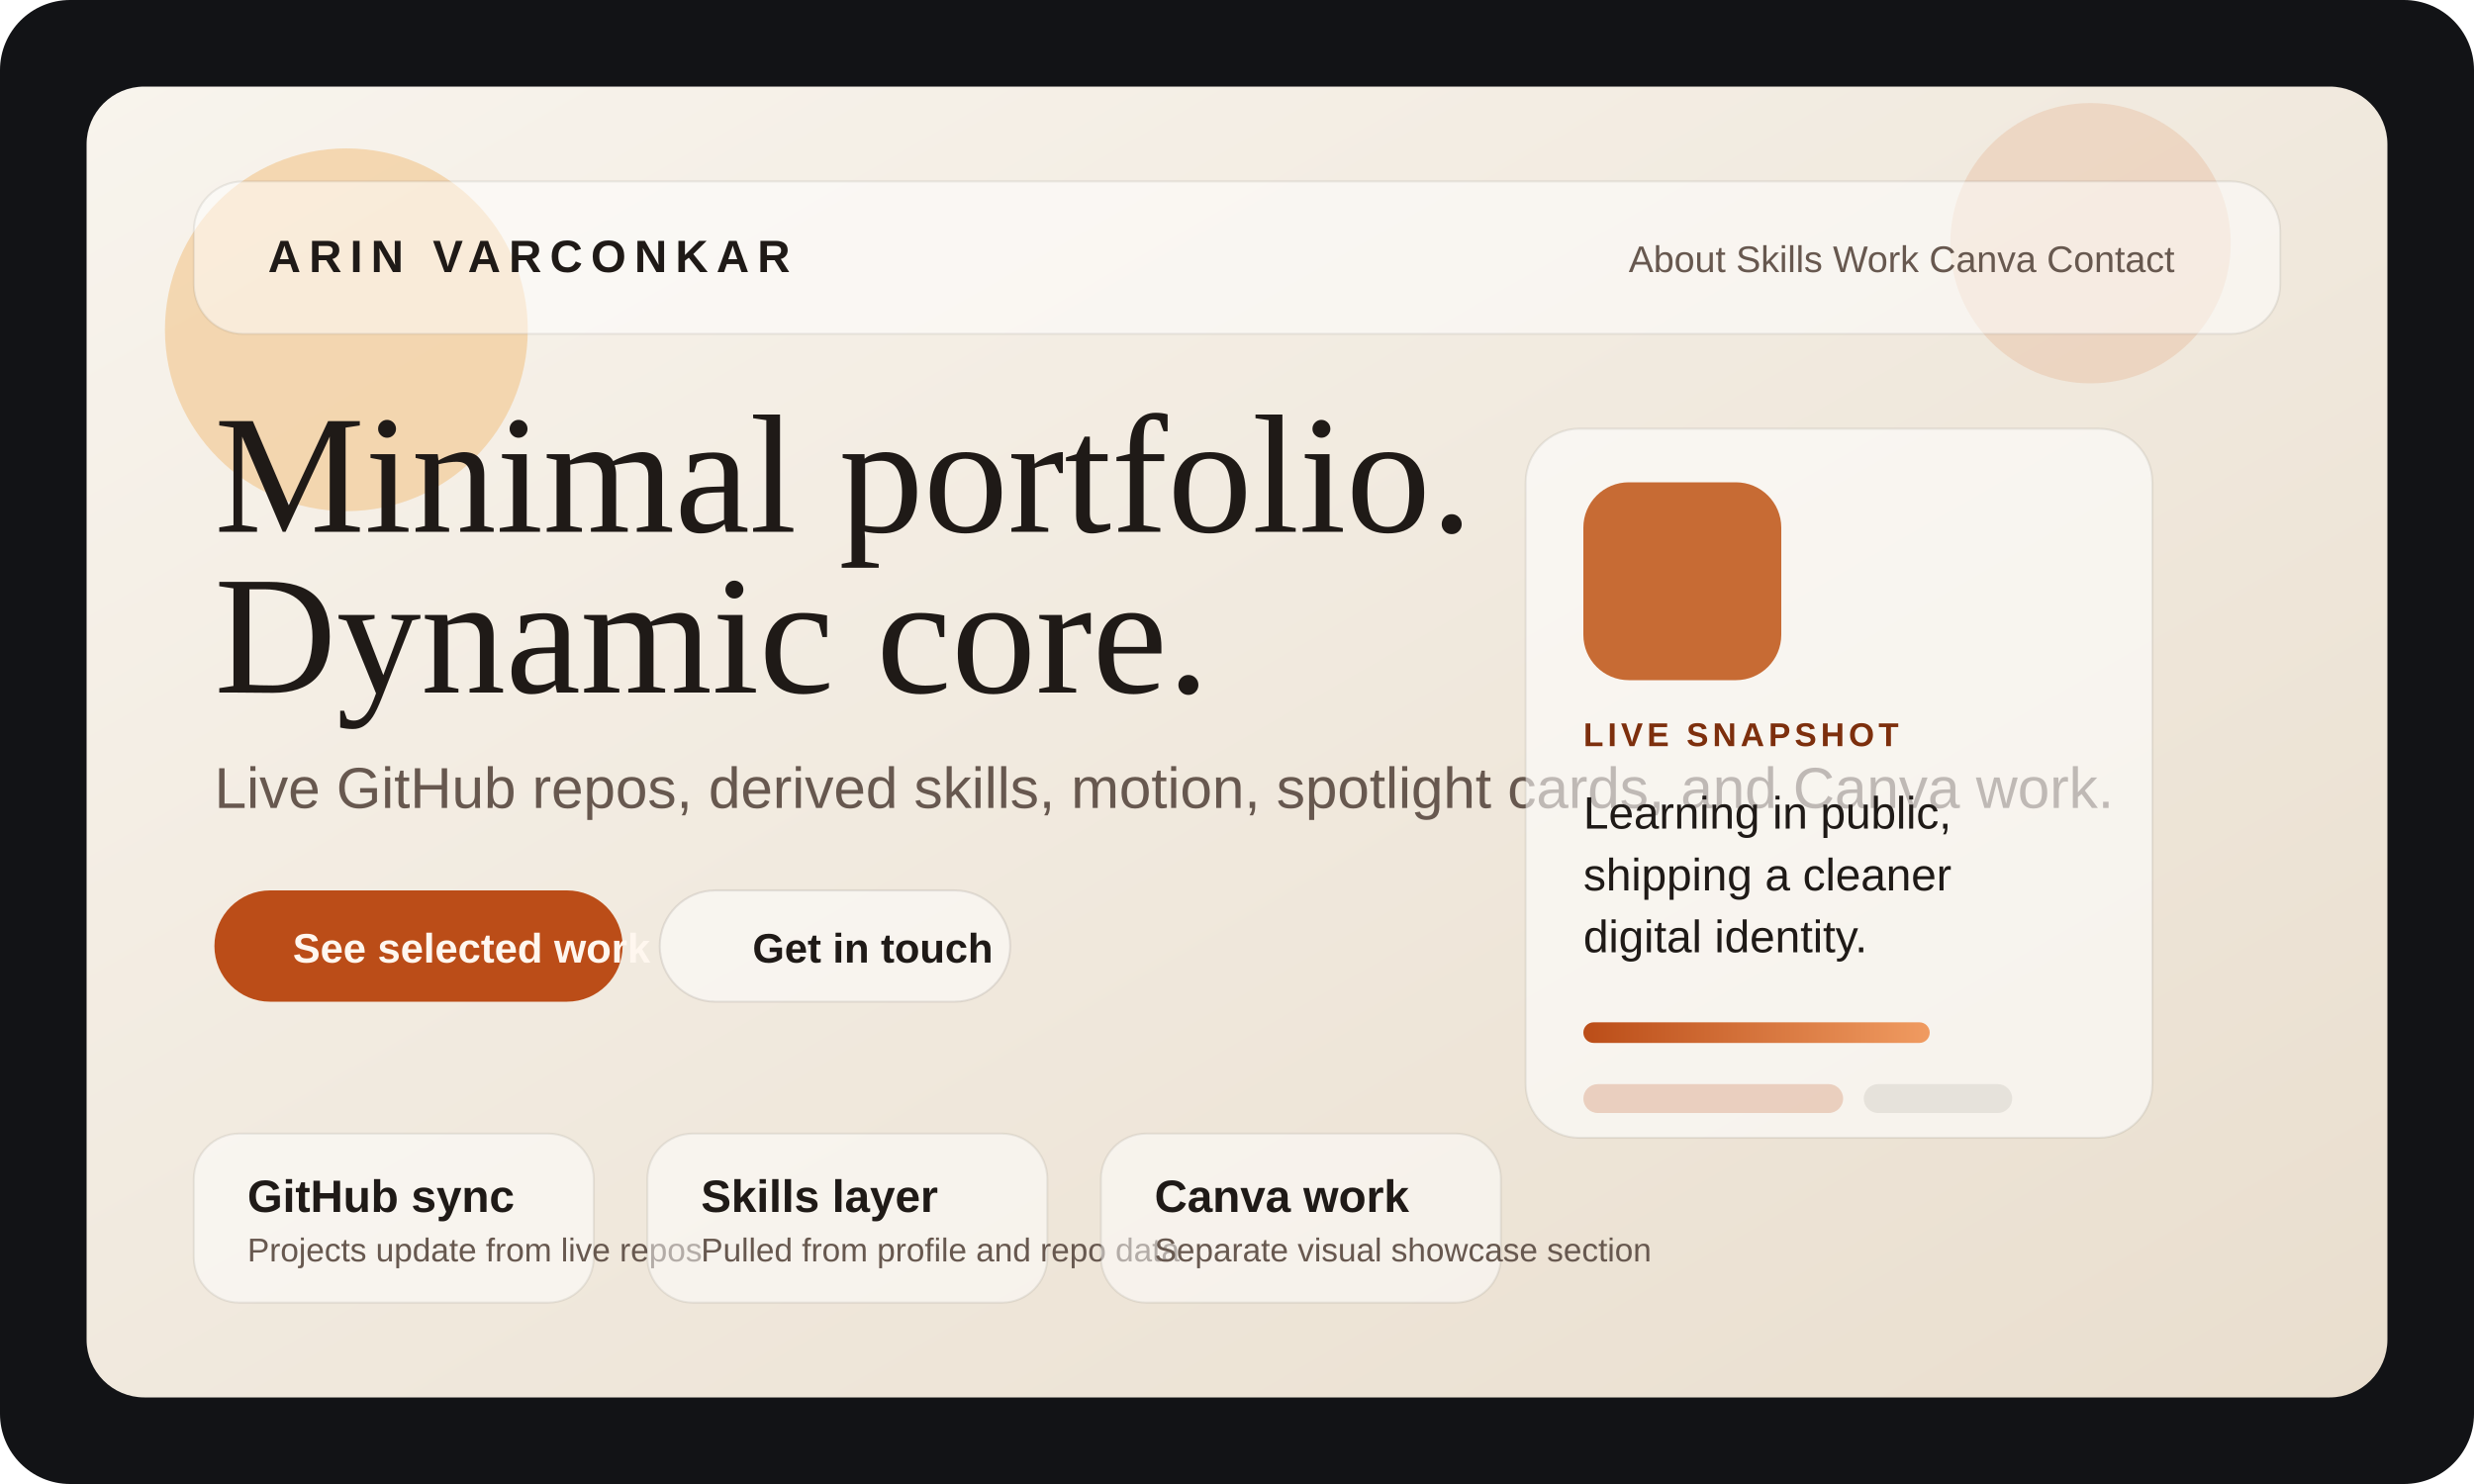
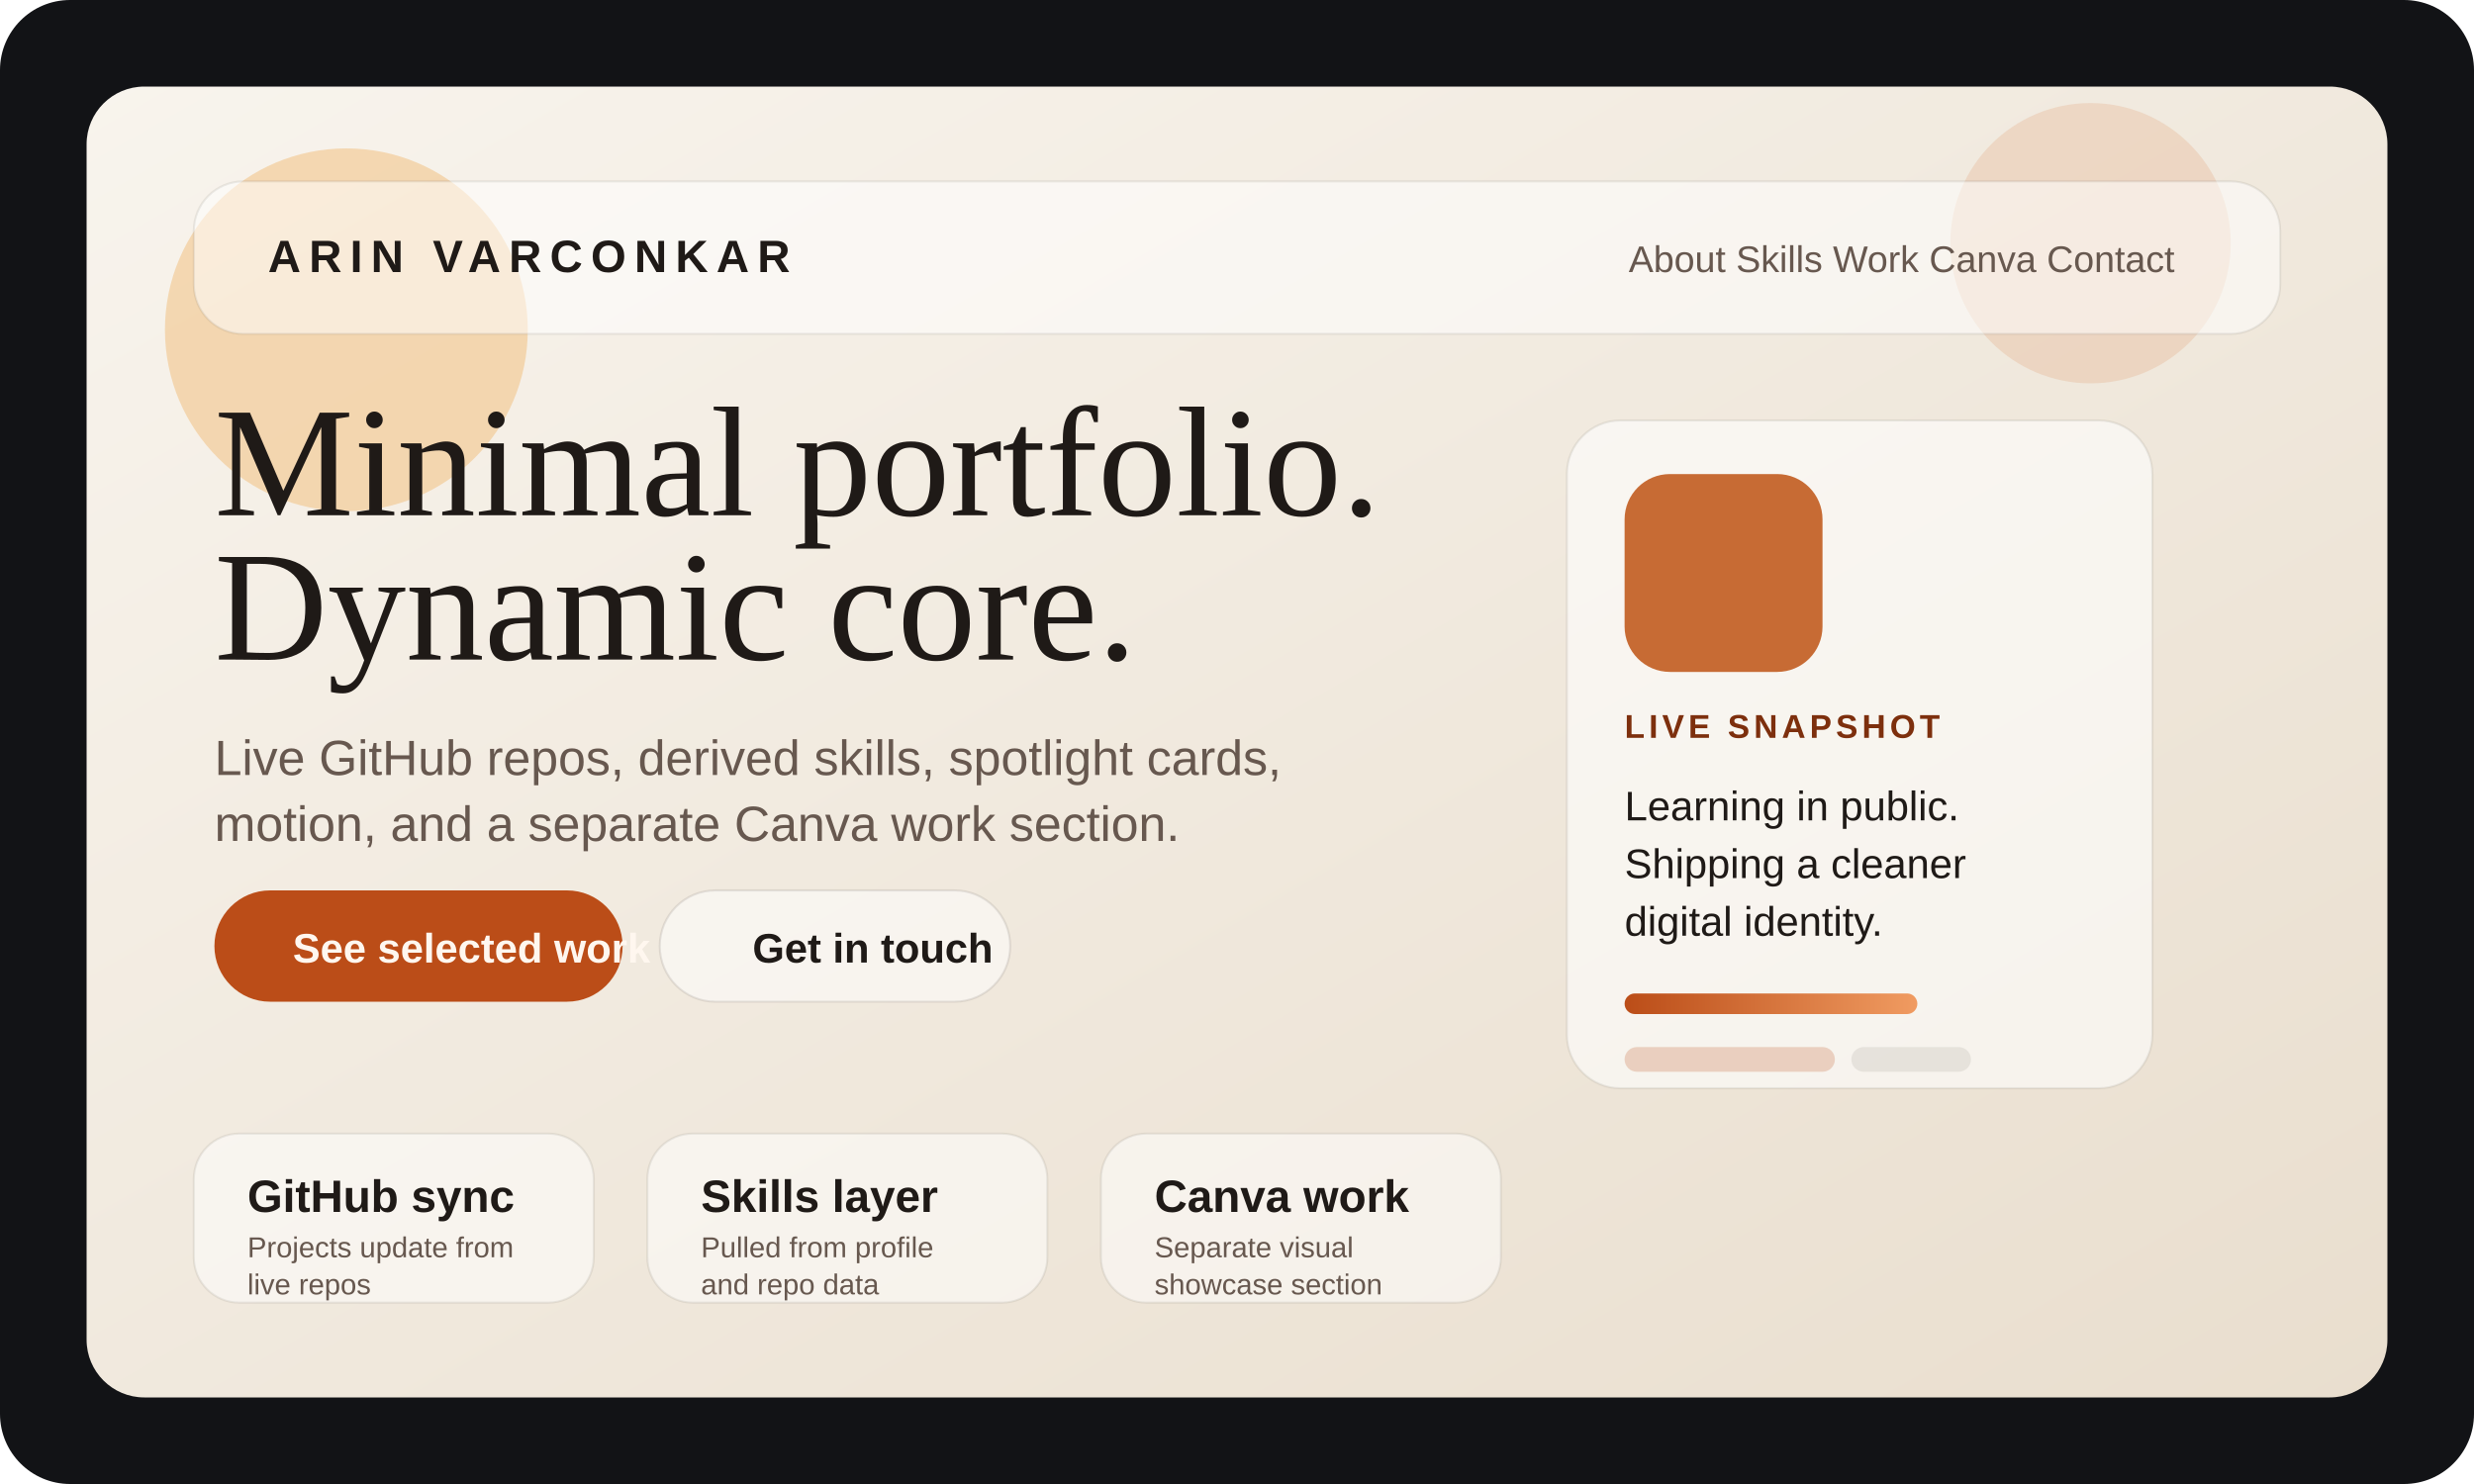
<svg xmlns="http://www.w3.org/2000/svg" viewBox="0 0 1200 720" role="img" aria-label="Portfolio preview panel">
  <defs>
    <linearGradient id="panel" x1="0%" y1="0%" x2="100%" y2="100%">
      <stop offset="0%" stop-color="#f8f4ed" />
      <stop offset="100%" stop-color="#e9dece" />
    </linearGradient>
    <linearGradient id="warm" x1="0%" y1="0%" x2="100%" y2="0%">
      <stop offset="0%" stop-color="#bb4d18" />
      <stop offset="100%" stop-color="#f09b61" />
    </linearGradient>
  </defs>
  <rect width="1200" height="720" rx="34" fill="#121316" />
  <rect x="42" y="42" width="1116" height="636" rx="28" fill="url(#panel)" />
  <circle cx="168" cy="160" r="88" fill="#f2c48a" fill-opacity="0.6" />
  <circle cx="1014" cy="118" r="68" fill="#d9804d" fill-opacity="0.18" />
  <rect x="94" y="88" width="1012" height="74" rx="24" fill="rgba(255,255,255,0.52)" stroke="rgba(31,26,23,0.08)" />
  <text x="130" y="132" font-family="Arial, Helvetica, sans-serif" font-size="22" font-weight="700" fill="#1f1a17" letter-spacing="4">ARIN VARCONKAR</text>
  <text x="790" y="132" font-family="Arial, Helvetica, sans-serif" font-size="18" fill="#67584f">About  Skills  Work  Canva  Contact</text>
-   <text x="104" y="258" font-family="Georgia, 'Times New Roman', serif" font-size="82" fill="#1f1a17">Minimal portfolio.</text>
-   <text x="104" y="336" font-family="Georgia, 'Times New Roman', serif" font-size="82" fill="#1f1a17">Dynamic core.</text>
-   <text x="104" y="392" font-family="Arial, Helvetica, sans-serif" font-size="28" fill="#67584f">Live GitHub repos, derived skills, motion, spotlight cards, and Canva work.</text>
+   <text x="104" y="250" font-family="Georgia, 'Times New Roman', serif" font-size="76" fill="#1f1a17">Minimal portfolio.</text>
+   <text x="104" y="320" font-family="Georgia, 'Times New Roman', serif" font-size="76" fill="#1f1a17">Dynamic core.</text>
+   <text x="104" y="376" font-family="Arial, Helvetica, sans-serif" font-size="24" fill="#67584f">Live GitHub repos, derived skills, spotlight cards,</text>
+   <text x="104" y="408" font-family="Arial, Helvetica, sans-serif" font-size="24" fill="#67584f">motion, and a separate Canva work section.</text>
  <rect x="104" y="432" width="198" height="54" rx="27" fill="#bb4d18" />
  <text x="142" y="467" font-family="Arial, Helvetica, sans-serif" font-size="20" font-weight="700" fill="#fff7ef">See selected work</text>
  <rect x="320" y="432" width="170" height="54" rx="27" fill="rgba(255,255,255,0.5)" stroke="rgba(31,26,23,0.1)" />
  <text x="365" y="467" font-family="Arial, Helvetica, sans-serif" font-size="20" font-weight="700" fill="#1f1a17">Get in touch</text>
-   <g transform="translate(740 208)">
-     <rect width="304" height="344" rx="26" fill="rgba(255,255,255,0.58)" stroke="rgba(31,26,23,0.08)" />
+   <g transform="translate(760 204)">
+     <rect width="284" height="324" rx="26" fill="rgba(255,255,255,0.58)" stroke="rgba(31,26,23,0.08)" />
    <rect x="28" y="26" width="96" height="96" rx="22" fill="#c76b34" />
    <text x="28" y="154" font-family="Arial, Helvetica, sans-serif" font-size="16" font-weight="700" fill="#7d2f0d" letter-spacing="2">LIVE SNAPSHOT</text>
-     <text x="28" y="194" font-family="Arial, Helvetica, sans-serif" font-size="22" fill="#1f1a17">Learning in public,</text>
-     <text x="28" y="224" font-family="Arial, Helvetica, sans-serif" font-size="22" fill="#1f1a17">shipping a cleaner</text>
-     <text x="28" y="254" font-family="Arial, Helvetica, sans-serif" font-size="22" fill="#1f1a17">digital identity.</text>
-     <rect x="28" y="288" width="168" height="10" rx="5" fill="url(#warm)" />
-     <rect x="28" y="318" width="126" height="14" rx="7" fill="rgba(187,77,24,0.22)" />
-     <rect x="164" y="318" width="72" height="14" rx="7" fill="rgba(31,26,23,0.08)" />
+     <text x="28" y="194" font-family="Arial, Helvetica, sans-serif" font-size="20" fill="#1f1a17">Learning in public.</text>
+     <text x="28" y="222" font-family="Arial, Helvetica, sans-serif" font-size="20" fill="#1f1a17">Shipping a cleaner</text>
+     <text x="28" y="250" font-family="Arial, Helvetica, sans-serif" font-size="20" fill="#1f1a17">digital identity.</text>
+     <rect x="28" y="278" width="142" height="10" rx="5" fill="url(#warm)" />
+     <rect x="28" y="304" width="102" height="12" rx="6" fill="rgba(187,77,24,0.22)" />
+     <rect x="138" y="304" width="58" height="12" rx="6" fill="rgba(31,26,23,0.08)" />
  </g>
  <g transform="translate(94 550)">
    <rect width="194" height="82" rx="22" fill="rgba(255,255,255,0.5)" stroke="rgba(31,26,23,0.08)" />
    <text x="26" y="38" font-family="Arial, Helvetica, sans-serif" font-size="22" font-weight="700" fill="#1f1a17">GitHub sync</text>
-     <text x="26" y="62" font-family="Arial, Helvetica, sans-serif" font-size="16" fill="#67584f">Projects update from live repos</text>
+     <text x="26" y="60" font-family="Arial, Helvetica, sans-serif" font-size="14" fill="#67584f">Projects update from</text>
+     <text x="26" y="78" font-family="Arial, Helvetica, sans-serif" font-size="14" fill="#67584f">live repos</text>
  </g>
  <g transform="translate(314 550)">
    <rect width="194" height="82" rx="22" fill="rgba(255,255,255,0.5)" stroke="rgba(31,26,23,0.08)" />
    <text x="26" y="38" font-family="Arial, Helvetica, sans-serif" font-size="22" font-weight="700" fill="#1f1a17">Skills layer</text>
-     <text x="26" y="62" font-family="Arial, Helvetica, sans-serif" font-size="16" fill="#67584f">Pulled from profile and repo data</text>
+     <text x="26" y="60" font-family="Arial, Helvetica, sans-serif" font-size="14" fill="#67584f">Pulled from profile</text>
+     <text x="26" y="78" font-family="Arial, Helvetica, sans-serif" font-size="14" fill="#67584f">and repo data</text>
  </g>
  <g transform="translate(534 550)">
    <rect width="194" height="82" rx="22" fill="rgba(255,255,255,0.5)" stroke="rgba(31,26,23,0.08)" />
    <text x="26" y="38" font-family="Arial, Helvetica, sans-serif" font-size="22" font-weight="700" fill="#1f1a17">Canva work</text>
-     <text x="26" y="62" font-family="Arial, Helvetica, sans-serif" font-size="16" fill="#67584f">Separate visual showcase section</text>
+     <text x="26" y="60" font-family="Arial, Helvetica, sans-serif" font-size="14" fill="#67584f">Separate visual</text>
+     <text x="26" y="78" font-family="Arial, Helvetica, sans-serif" font-size="14" fill="#67584f">showcase section</text>
  </g>
</svg>
